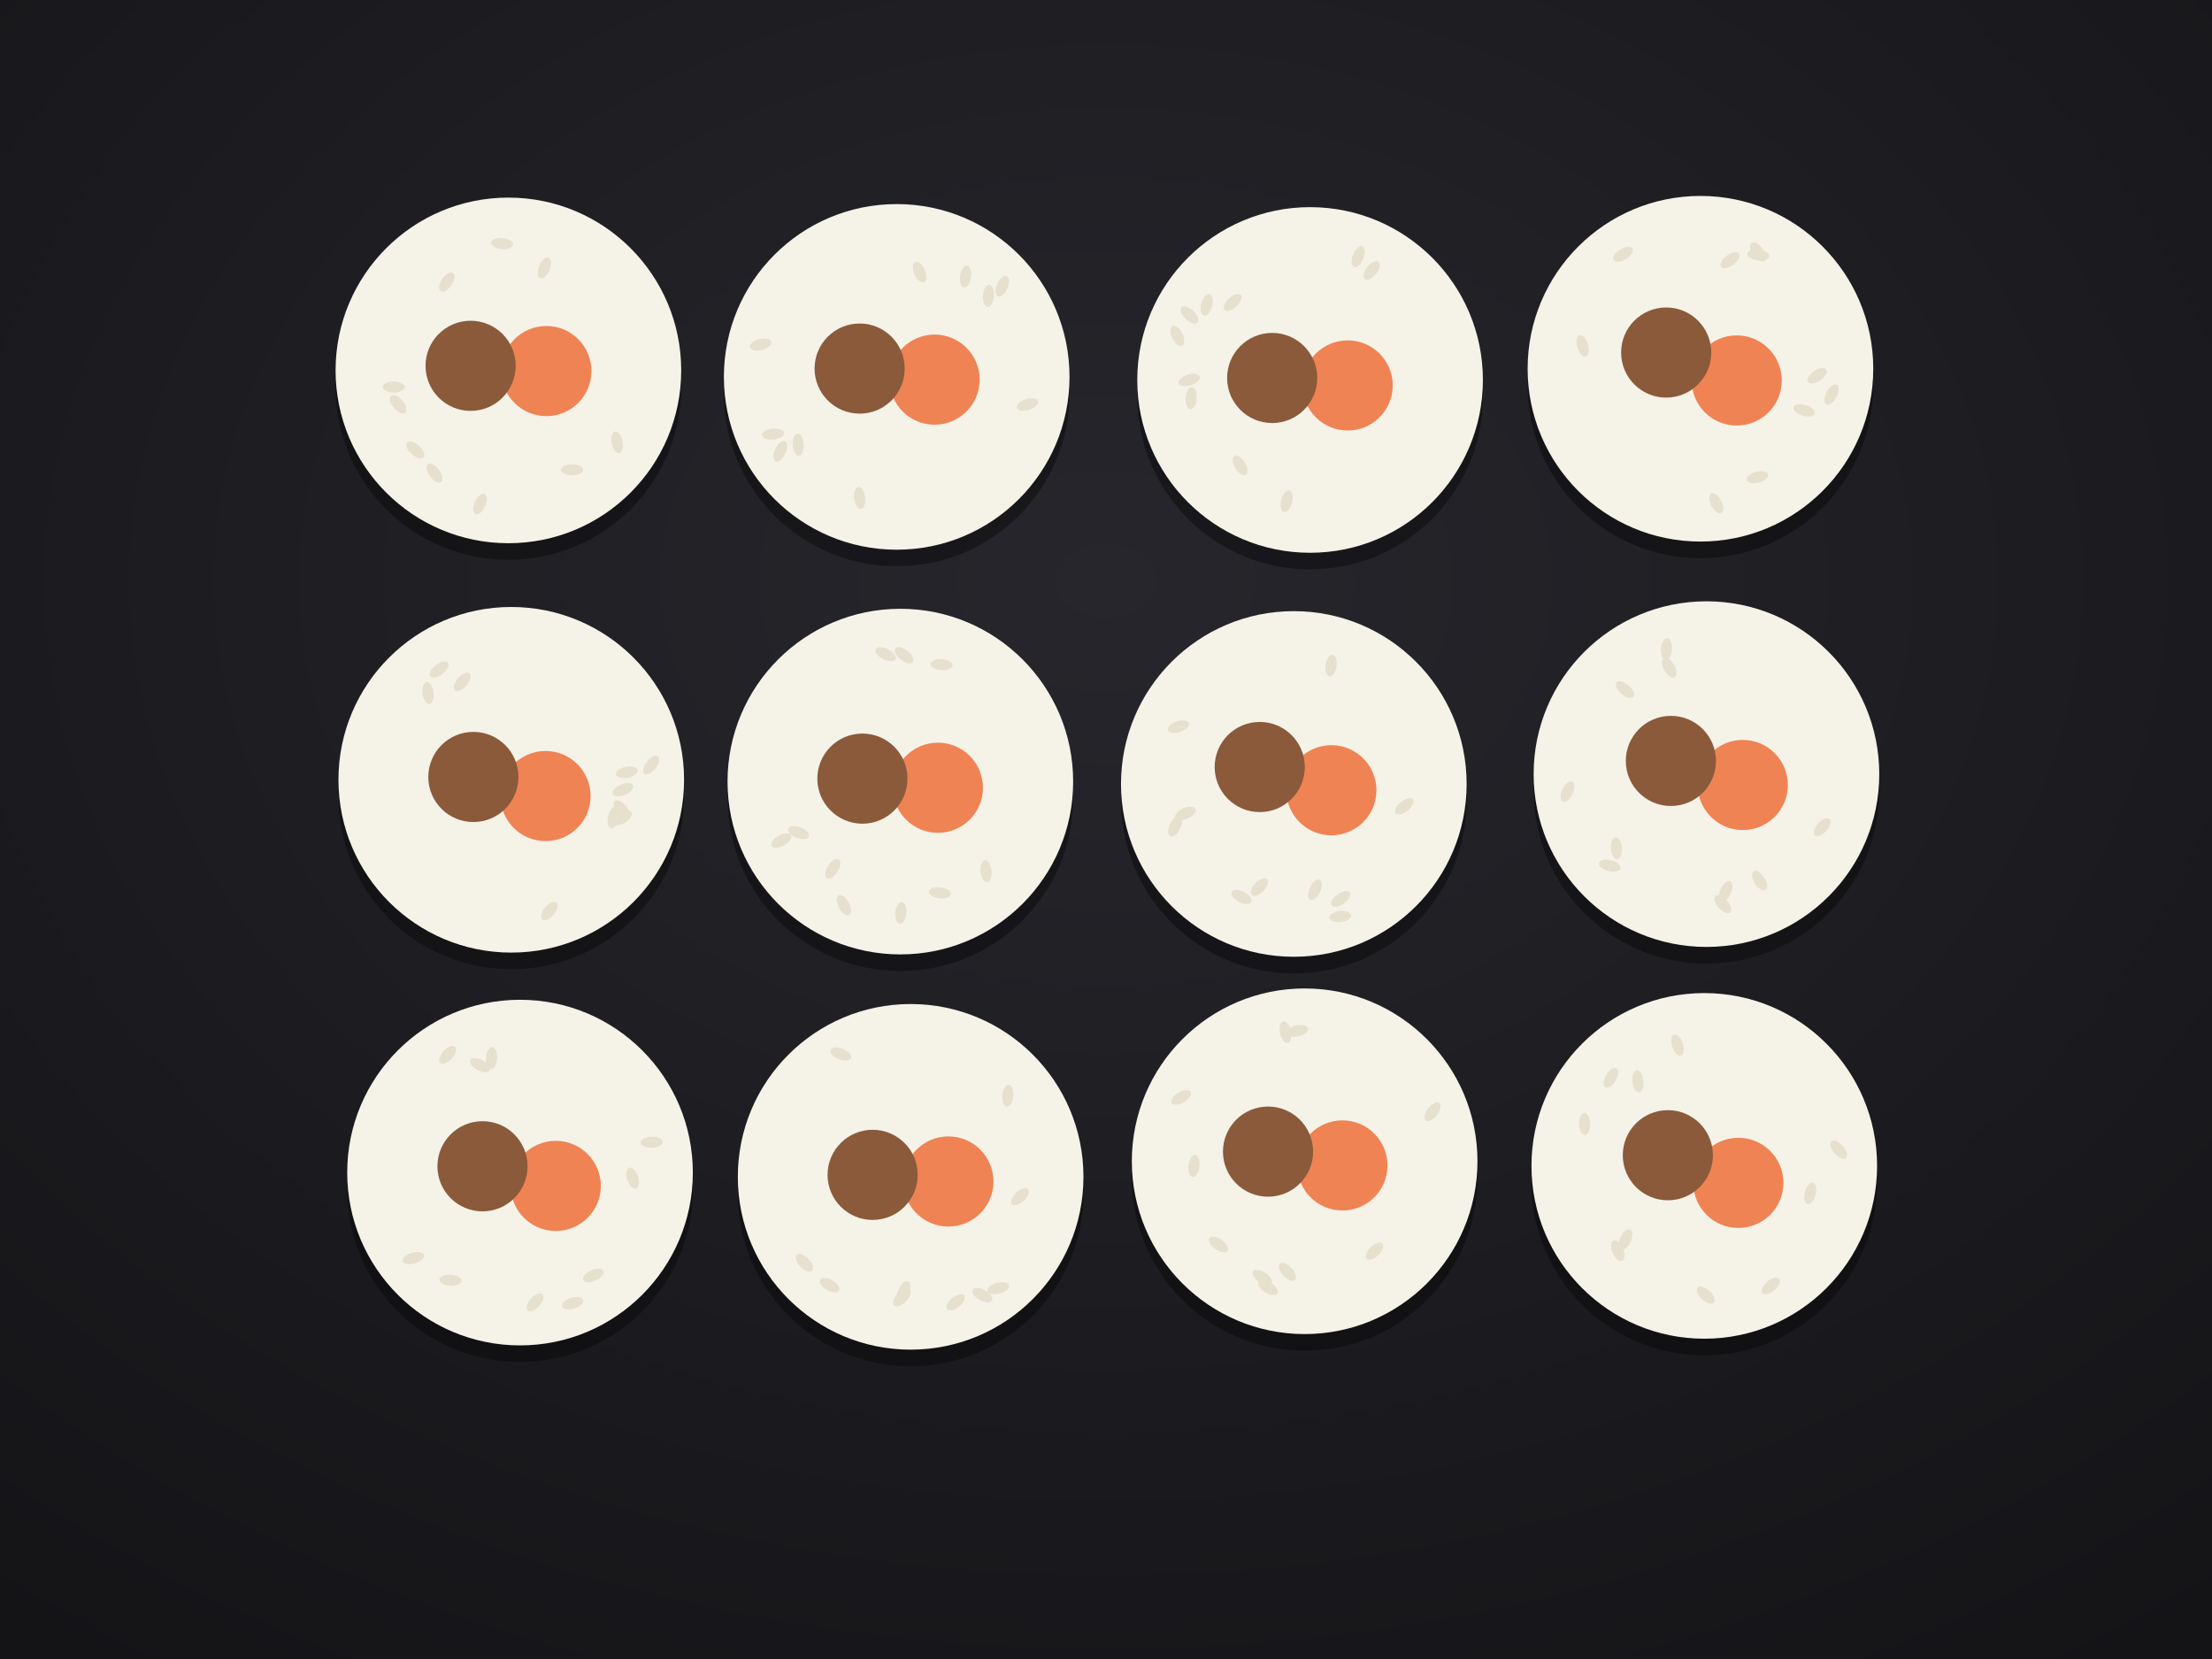
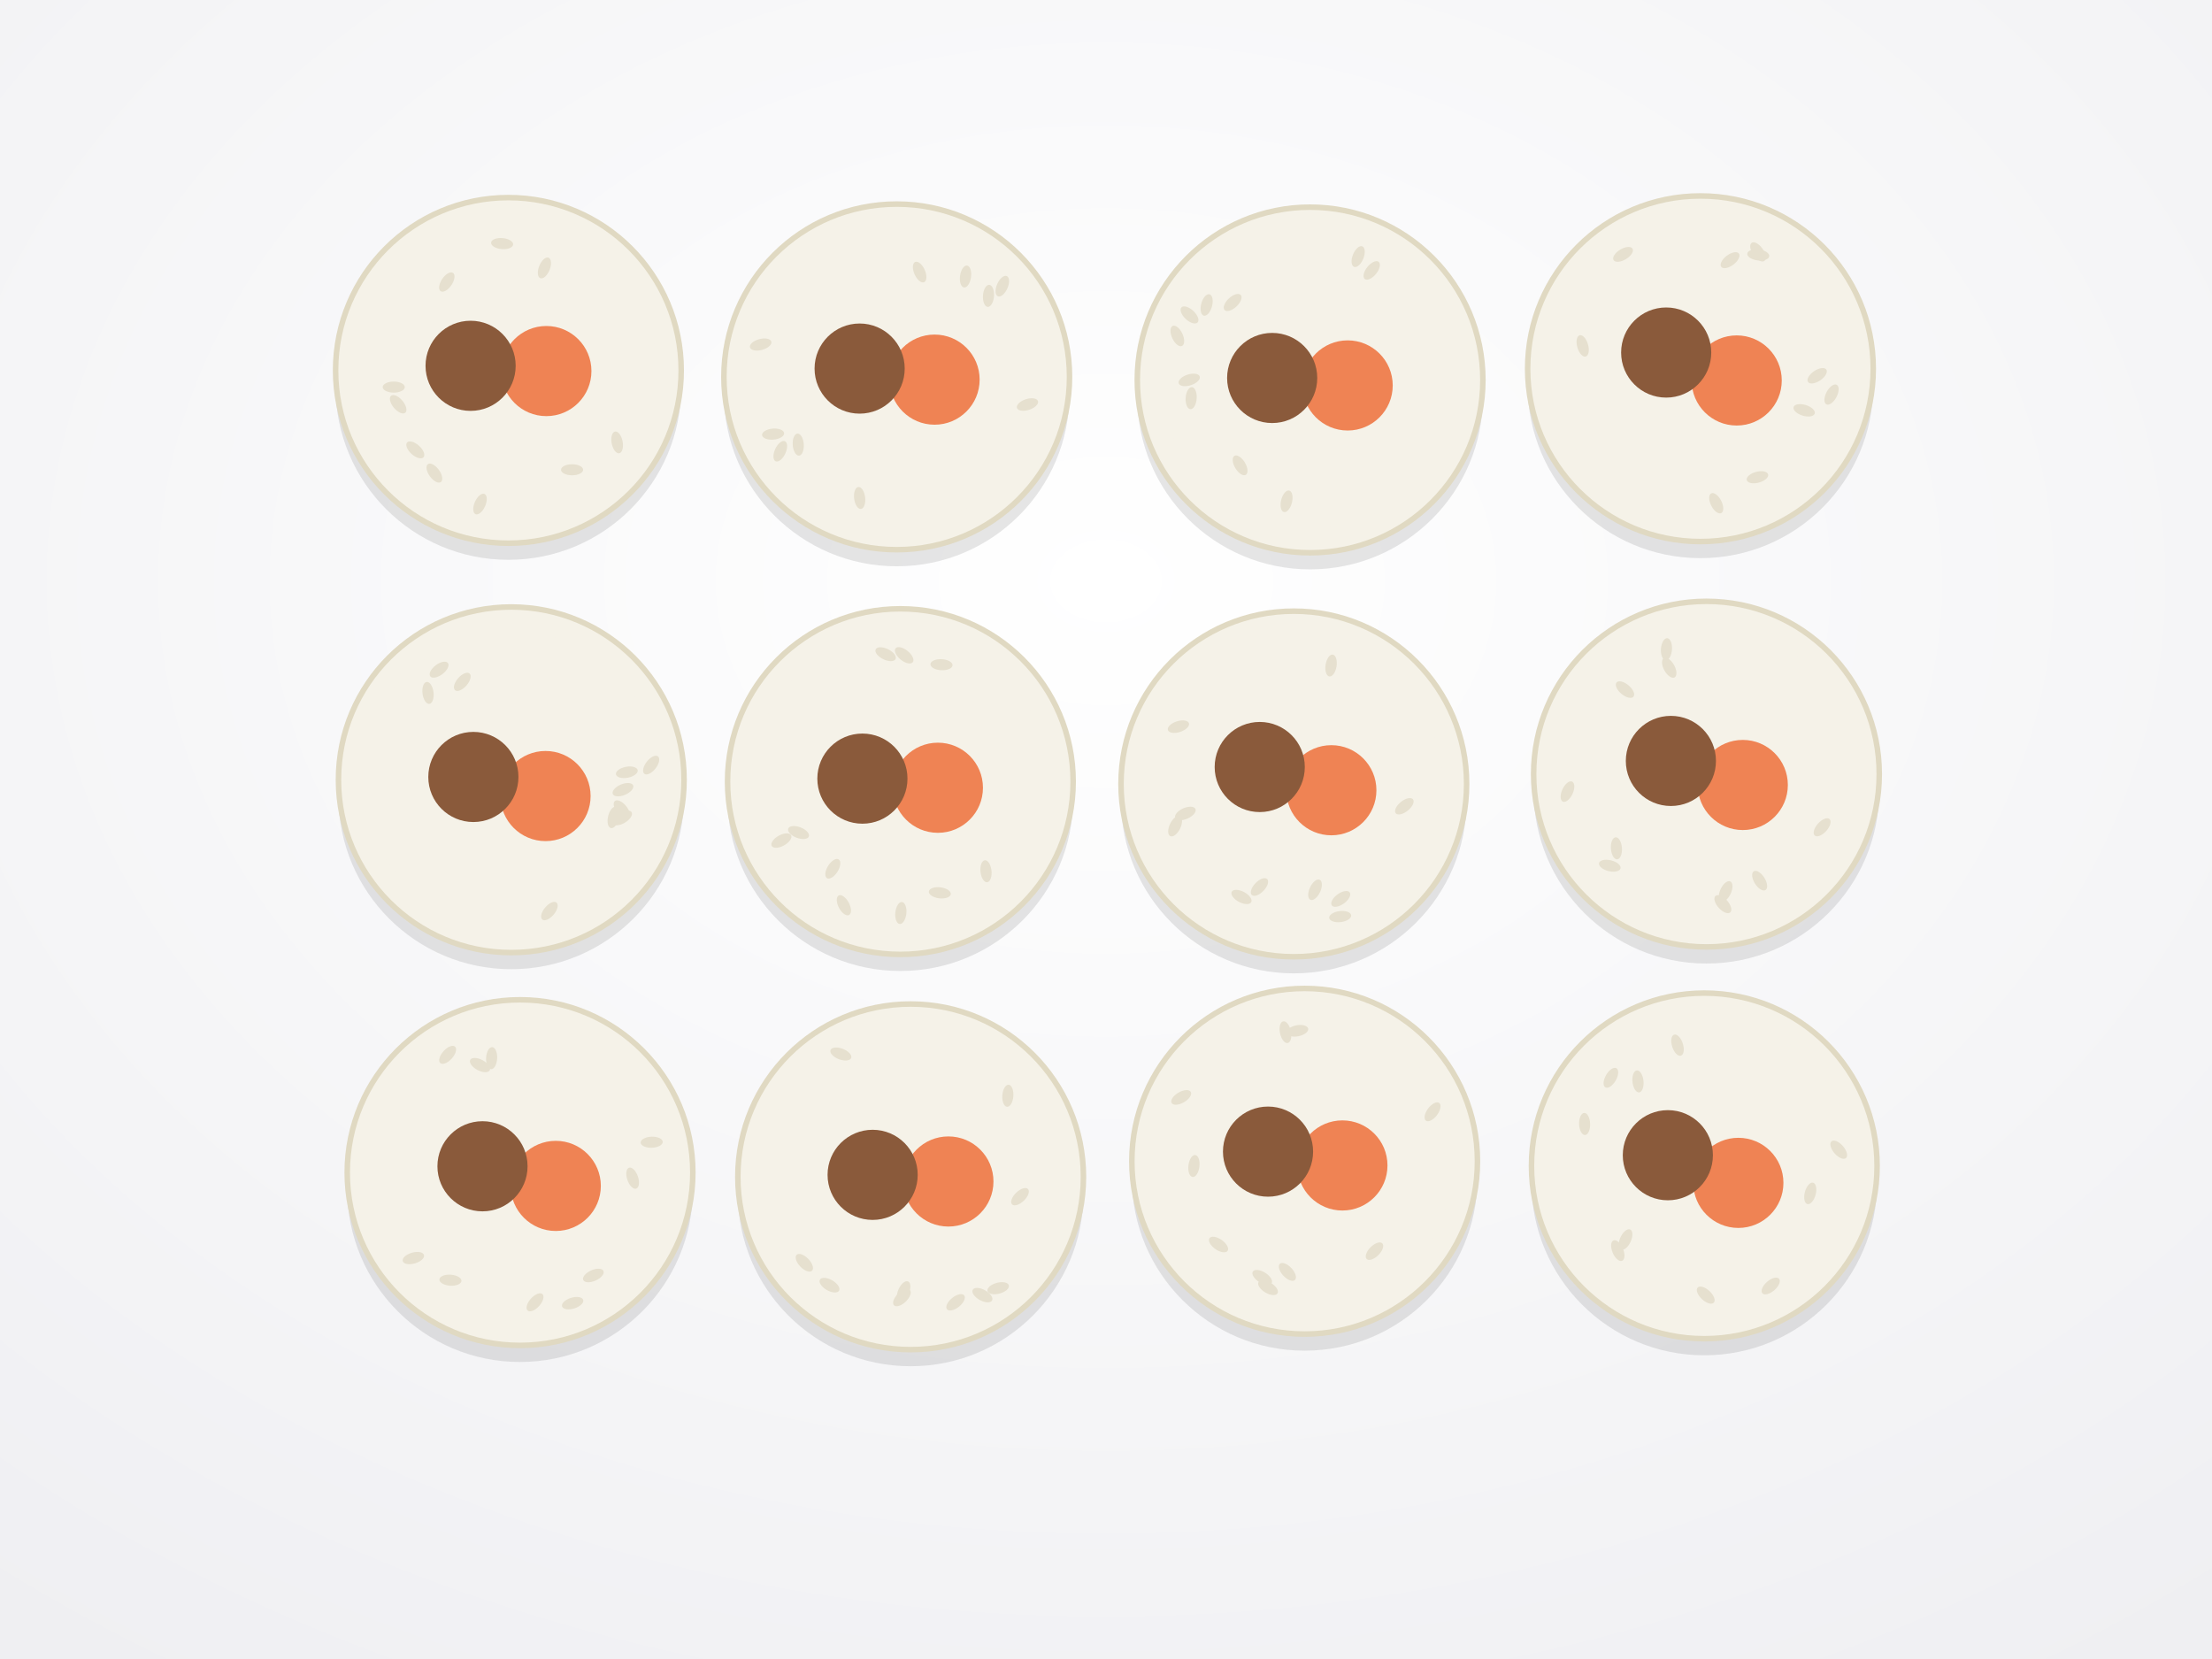
<svg xmlns="http://www.w3.org/2000/svg" viewBox="0 0 800 600">
  <defs>
    <radialGradient id="bg-duet-set" cx="50%" cy="35%" r="80%">
-       <stop offset="0%" stop-color="#26262c" />
-       <stop offset="100%" stop-color="#141417" />
+       <stop offset="0%" stop-color="#ffffff" />
+       <stop offset="100%" stop-color="#efeff2" />
    </radialGradient>
  </defs>
  <rect width="800" height="600" fill="url(#bg-duet-set)" />
-   <circle cx="183.869" cy="139.963" r="62.5" fill="#000" opacity="0.35" />
-   <circle cx="183.869" cy="133.963" r="62.5" fill="#f5f2e8" />
+   <circle cx="183.869" cy="139.963" r="62.5" fill="#000" opacity="0.1" />
+   <circle cx="183.869" cy="133.963" r="62.5" fill="#f5f2e8" stroke="#e0d9c2" stroke-width="2" />
  <circle cx="183.869" cy="133.963" r="53.75" fill="#f5f2e8" />
  <ellipse cx="144.0" cy="146.2" rx="4" ry="2" fill="#e6e0cf" transform="rotate(50 144.0 146.2)" />
  <ellipse cx="142.4" cy="140.0" rx="4" ry="2" fill="#e6e0cf" transform="rotate(180 142.4 140.0)" />
  <ellipse cx="196.9" cy="96.9" rx="4" ry="2" fill="#e6e0cf" transform="rotate(112 196.9 96.9)" />
  <ellipse cx="223.2" cy="160.0" rx="4" ry="2" fill="#e6e0cf" transform="rotate(79 223.2 160.0)" />
  <ellipse cx="150.2" cy="162.7" rx="4" ry="2" fill="#e6e0cf" transform="rotate(42 150.2 162.7)" />
  <ellipse cx="157.1" cy="171.1" rx="4" ry="2" fill="#e6e0cf" transform="rotate(54 157.1 171.1)" />
  <ellipse cx="173.6" cy="182.3" rx="4" ry="2" fill="#e6e0cf" transform="rotate(114 173.6 182.3)" />
  <ellipse cx="206.9" cy="169.9" rx="4" ry="2" fill="#e6e0cf" transform="rotate(0 206.9 169.9)" />
  <ellipse cx="181.6" cy="88.1" rx="4" ry="2" fill="#e6e0cf" transform="rotate(5 181.6 88.1)" />
  <ellipse cx="161.6" cy="102.0" rx="4" ry="2" fill="#e6e0cf" transform="rotate(124 161.6 102.0)" />
  <circle cx="197.6" cy="134.2" r="16.3" fill="#ef8354" />
  <circle cx="170.2" cy="132.3" r="16.3" fill="#8a5a3b" />
-   <circle cx="324.305" cy="142.308" r="62.5" fill="#000" opacity="0.35" />
-   <circle cx="324.305" cy="136.308" r="62.5" fill="#f5f2e8" />
+   <circle cx="324.305" cy="142.308" r="62.5" fill="#000" opacity="0.1" />
+   <circle cx="324.305" cy="136.308" r="62.5" fill="#f5f2e8" stroke="#e0d9c2" stroke-width="2" />
  <circle cx="324.305" cy="136.308" r="53.75" fill="#f5f2e8" />
  <ellipse cx="282.2" cy="163.2" rx="4" ry="2" fill="#e6e0cf" transform="rotate(115 282.2 163.2)" />
  <ellipse cx="310.9" cy="180.1" rx="4" ry="2" fill="#e6e0cf" transform="rotate(83 310.9 180.1)" />
  <ellipse cx="279.6" cy="157.0" rx="4" ry="2" fill="#e6e0cf" transform="rotate(175 279.6 157.0)" />
  <ellipse cx="362.5" cy="103.5" rx="4" ry="2" fill="#e6e0cf" transform="rotate(114 362.5 103.5)" />
  <ellipse cx="349.2" cy="100.0" rx="4" ry="2" fill="#e6e0cf" transform="rotate(98 349.2 100.0)" />
  <ellipse cx="288.7" cy="160.8" rx="4" ry="2" fill="#e6e0cf" transform="rotate(86 288.7 160.8)" />
  <ellipse cx="275.1" cy="124.6" rx="4" ry="2" fill="#e6e0cf" transform="rotate(165 275.1 124.6)" />
  <ellipse cx="371.6" cy="146.3" rx="4" ry="2" fill="#e6e0cf" transform="rotate(162 371.6 146.3)" />
  <ellipse cx="357.5" cy="107.0" rx="4" ry="2" fill="#e6e0cf" transform="rotate(94 357.5 107.0)" />
  <ellipse cx="332.6" cy="98.4" rx="4" ry="2" fill="#e6e0cf" transform="rotate(66 332.6 98.4)" />
  <circle cx="338.0" cy="137.3" r="16.3" fill="#ef8354" />
  <circle cx="310.9" cy="133.3" r="16.3" fill="#8a5a3b" />
-   <circle cx="473.809" cy="143.419" r="62.5" fill="#000" opacity="0.35" />
-   <circle cx="473.809" cy="137.419" r="62.5" fill="#f5f2e8" />
+   <circle cx="473.809" cy="143.419" r="62.5" fill="#000" opacity="0.1" />
+   <circle cx="473.809" cy="137.419" r="62.5" fill="#f5f2e8" stroke="#e0d9c2" stroke-width="2" />
  <circle cx="473.809" cy="137.419" r="53.75" fill="#f5f2e8" />
  <ellipse cx="445.8" cy="109.4" rx="4" ry="2" fill="#e6e0cf" transform="rotate(137 445.8 109.4)" />
  <ellipse cx="491.2" cy="92.8" rx="4" ry="2" fill="#e6e0cf" transform="rotate(112 491.2 92.8)" />
  <ellipse cx="465.3" cy="181.3" rx="4" ry="2" fill="#e6e0cf" transform="rotate(104 465.3 181.3)" />
  <ellipse cx="430.8" cy="144.0" rx="4" ry="2" fill="#e6e0cf" transform="rotate(94 430.8 144.0)" />
  <ellipse cx="436.4" cy="110.3" rx="4" ry="2" fill="#e6e0cf" transform="rotate(105 436.4 110.3)" />
  <ellipse cx="448.5" cy="168.3" rx="4" ry="2" fill="#e6e0cf" transform="rotate(59 448.5 168.3)" />
  <ellipse cx="425.8" cy="121.5" rx="4" ry="2" fill="#e6e0cf" transform="rotate(65 425.8 121.5)" />
  <ellipse cx="496.1" cy="97.8" rx="4" ry="2" fill="#e6e0cf" transform="rotate(129 496.1 97.8)" />
  <ellipse cx="430.1" cy="137.4" rx="4" ry="2" fill="#e6e0cf" transform="rotate(162 430.1 137.4)" />
  <ellipse cx="430.2" cy="113.9" rx="4" ry="2" fill="#e6e0cf" transform="rotate(43 430.2 113.9)" />
  <circle cx="487.4" cy="139.4" r="16.3" fill="#ef8354" />
  <circle cx="460.1" cy="136.7" r="16.3" fill="#8a5a3b" />
-   <circle cx="614.989" cy="139.362" r="62.5" fill="#000" opacity="0.35" />
-   <circle cx="614.989" cy="133.362" r="62.5" fill="#f5f2e8" />
+   <circle cx="614.989" cy="139.362" r="62.5" fill="#000" opacity="0.1" />
+   <circle cx="614.989" cy="133.362" r="62.5" fill="#f5f2e8" stroke="#e0d9c2" stroke-width="2" />
  <circle cx="614.989" cy="133.362" r="53.75" fill="#f5f2e8" />
  <ellipse cx="587.0" cy="92.0" rx="4" ry="2" fill="#e6e0cf" transform="rotate(149 587.0 92.0)" />
  <ellipse cx="662.4" cy="142.7" rx="4" ry="2" fill="#e6e0cf" transform="rotate(118 662.4 142.7)" />
  <ellipse cx="635.9" cy="92.2" rx="4" ry="2" fill="#e6e0cf" transform="rotate(7 635.9 92.2)" />
  <ellipse cx="635.8" cy="91.1" rx="4" ry="2" fill="#e6e0cf" transform="rotate(55 635.8 91.1)" />
  <ellipse cx="657.2" cy="135.9" rx="4" ry="2" fill="#e6e0cf" transform="rotate(146 657.2 135.9)" />
  <ellipse cx="625.7" cy="94.1" rx="4" ry="2" fill="#e6e0cf" transform="rotate(143 625.7 94.1)" />
  <ellipse cx="652.5" cy="148.4" rx="4" ry="2" fill="#e6e0cf" transform="rotate(17 652.5 148.4)" />
  <ellipse cx="635.6" cy="172.6" rx="4" ry="2" fill="#e6e0cf" transform="rotate(165 635.6 172.6)" />
  <ellipse cx="572.4" cy="125.1" rx="4" ry="2" fill="#e6e0cf" transform="rotate(74 572.4 125.1)" />
  <ellipse cx="620.7" cy="182.0" rx="4" ry="2" fill="#e6e0cf" transform="rotate(63 620.7 182.0)" />
  <circle cx="628.1" cy="137.6" r="16.3" fill="#ef8354" />
  <circle cx="602.6" cy="127.5" r="16.3" fill="#8a5a3b" />
-   <circle cx="184.906" cy="288.02" r="62.5" fill="#000" opacity="0.35" />
-   <circle cx="184.906" cy="282.02" r="62.5" fill="#f5f2e8" />
+   <circle cx="184.906" cy="288.02" r="62.5" fill="#000" opacity="0.1" />
+   <circle cx="184.906" cy="282.02" r="62.5" fill="#f5f2e8" stroke="#e0d9c2" stroke-width="2" />
  <circle cx="184.906" cy="282.02" r="53.75" fill="#f5f2e8" />
  <ellipse cx="154.8" cy="250.6" rx="4" ry="2" fill="#e6e0cf" transform="rotate(83 154.8 250.6)" />
  <ellipse cx="225.3" cy="285.6" rx="4" ry="2" fill="#e6e0cf" transform="rotate(157 225.3 285.6)" />
  <ellipse cx="221.9" cy="295.6" rx="4" ry="2" fill="#e6e0cf" transform="rotate(104 221.9 295.6)" />
  <ellipse cx="158.8" cy="242.2" rx="4" ry="2" fill="#e6e0cf" transform="rotate(143 158.8 242.2)" />
  <ellipse cx="167.2" cy="246.6" rx="4" ry="2" fill="#e6e0cf" transform="rotate(131 167.2 246.6)" />
  <ellipse cx="235.5" cy="276.7" rx="4" ry="2" fill="#e6e0cf" transform="rotate(128 235.5 276.7)" />
  <ellipse cx="226.7" cy="279.3" rx="4" ry="2" fill="#e6e0cf" transform="rotate(169 226.7 279.3)" />
  <ellipse cx="224.9" cy="292.8" rx="4" ry="2" fill="#e6e0cf" transform="rotate(51 224.9 292.8)" />
  <ellipse cx="225.0" cy="295.8" rx="4" ry="2" fill="#e6e0cf" transform="rotate(149 225.0 295.8)" />
  <ellipse cx="198.7" cy="329.5" rx="4" ry="2" fill="#e6e0cf" transform="rotate(130 198.7 329.5)" />
  <circle cx="197.3" cy="287.9" r="16.3" fill="#ef8354" />
  <circle cx="171.2" cy="281.0" r="16.3" fill="#8a5a3b" />
-   <circle cx="325.624" cy="288.675" r="62.5" fill="#000" opacity="0.35" />
-   <circle cx="325.624" cy="282.675" r="62.5" fill="#f5f2e8" />
+   <circle cx="325.624" cy="288.675" r="62.5" fill="#000" opacity="0.1" />
+   <circle cx="325.624" cy="282.675" r="62.5" fill="#f5f2e8" stroke="#e0d9c2" stroke-width="2" />
  <circle cx="325.624" cy="282.675" r="53.75" fill="#f5f2e8" />
  <ellipse cx="356.6" cy="315.1" rx="4" ry="2" fill="#e6e0cf" transform="rotate(84 356.6 315.1)" />
  <ellipse cx="305.2" cy="327.4" rx="4" ry="2" fill="#e6e0cf" transform="rotate(62 305.2 327.4)" />
  <ellipse cx="325.8" cy="330.2" rx="4" ry="2" fill="#e6e0cf" transform="rotate(96 325.8 330.2)" />
  <ellipse cx="282.6" cy="304.0" rx="4" ry="2" fill="#e6e0cf" transform="rotate(151 282.6 304.0)" />
  <ellipse cx="301.2" cy="314.2" rx="4" ry="2" fill="#e6e0cf" transform="rotate(122 301.2 314.2)" />
  <ellipse cx="339.9" cy="322.9" rx="4" ry="2" fill="#e6e0cf" transform="rotate(7 339.9 322.9)" />
  <ellipse cx="288.8" cy="301.1" rx="4" ry="2" fill="#e6e0cf" transform="rotate(21 288.8 301.1)" />
  <ellipse cx="340.5" cy="240.4" rx="4" ry="2" fill="#e6e0cf" transform="rotate(3 340.5 240.4)" />
  <ellipse cx="320.3" cy="236.6" rx="4" ry="2" fill="#e6e0cf" transform="rotate(26 320.3 236.6)" />
  <ellipse cx="327.0" cy="237.0" rx="4" ry="2" fill="#e6e0cf" transform="rotate(39 327.0 237.0)" />
  <circle cx="339.2" cy="284.9" r="16.3" fill="#ef8354" />
  <circle cx="311.9" cy="281.6" r="16.3" fill="#8a5a3b" />
-   <circle cx="467.926" cy="289.53" r="62.5" fill="#000" opacity="0.35" />
-   <circle cx="467.926" cy="283.53" r="62.5" fill="#f5f2e8" />
+   <circle cx="467.926" cy="289.53" r="62.5" fill="#000" opacity="0.1" />
+   <circle cx="467.926" cy="283.53" r="62.5" fill="#f5f2e8" stroke="#e0d9c2" stroke-width="2" />
  <circle cx="467.926" cy="283.53" r="53.75" fill="#f5f2e8" />
  <ellipse cx="455.5" cy="320.8" rx="4" ry="2" fill="#e6e0cf" transform="rotate(134 455.5 320.8)" />
  <ellipse cx="449.0" cy="324.4" rx="4" ry="2" fill="#e6e0cf" transform="rotate(28 449.0 324.4)" />
  <ellipse cx="425.0" cy="298.8" rx="4" ry="2" fill="#e6e0cf" transform="rotate(116 425.0 298.8)" />
  <ellipse cx="428.7" cy="294.2" rx="4" ry="2" fill="#e6e0cf" transform="rotate(156 428.7 294.2)" />
  <ellipse cx="507.9" cy="291.6" rx="4" ry="2" fill="#e6e0cf" transform="rotate(141 507.9 291.6)" />
  <ellipse cx="484.7" cy="331.5" rx="4" ry="2" fill="#e6e0cf" transform="rotate(173 484.7 331.5)" />
  <ellipse cx="481.4" cy="240.7" rx="4" ry="2" fill="#e6e0cf" transform="rotate(99 481.4 240.7)" />
  <ellipse cx="426.2" cy="262.8" rx="4" ry="2" fill="#e6e0cf" transform="rotate(162 426.2 262.8)" />
  <ellipse cx="484.9" cy="325.1" rx="4" ry="2" fill="#e6e0cf" transform="rotate(144 484.9 325.1)" />
  <ellipse cx="475.6" cy="321.8" rx="4" ry="2" fill="#e6e0cf" transform="rotate(115 475.6 321.8)" />
  <circle cx="481.5" cy="285.8" r="16.3" fill="#ef8354" />
  <circle cx="455.6" cy="277.4" r="16.3" fill="#8a5a3b" />
-   <circle cx="617.16" cy="285.972" r="62.5" fill="#000" opacity="0.35" />
-   <circle cx="617.16" cy="279.972" r="62.5" fill="#f5f2e8" />
+   <circle cx="617.16" cy="285.972" r="62.5" fill="#000" opacity="0.1" />
+   <circle cx="617.16" cy="279.972" r="62.5" fill="#f5f2e8" stroke="#e0d9c2" stroke-width="2" />
  <circle cx="617.16" cy="279.972" r="53.75" fill="#f5f2e8" />
  <ellipse cx="624.1" cy="322.4" rx="4" ry="2" fill="#e6e0cf" transform="rotate(115 624.1 322.4)" />
  <ellipse cx="602.7" cy="234.8" rx="4" ry="2" fill="#e6e0cf" transform="rotate(94 602.7 234.8)" />
  <ellipse cx="566.9" cy="286.3" rx="4" ry="2" fill="#e6e0cf" transform="rotate(115 566.9 286.3)" />
  <ellipse cx="584.6" cy="306.8" rx="4" ry="2" fill="#e6e0cf" transform="rotate(86 584.6 306.8)" />
  <ellipse cx="659.0" cy="299.2" rx="4" ry="2" fill="#e6e0cf" transform="rotate(132 659.0 299.2)" />
  <ellipse cx="636.4" cy="318.5" rx="4" ry="2" fill="#e6e0cf" transform="rotate(58 636.4 318.5)" />
  <ellipse cx="603.7" cy="241.5" rx="4" ry="2" fill="#e6e0cf" transform="rotate(61 603.7 241.5)" />
  <ellipse cx="582.2" cy="313.1" rx="4" ry="2" fill="#e6e0cf" transform="rotate(14 582.2 313.1)" />
  <ellipse cx="623.1" cy="327.0" rx="4" ry="2" fill="#e6e0cf" transform="rotate(48 623.1 327.0)" />
  <ellipse cx="587.7" cy="249.4" rx="4" ry="2" fill="#e6e0cf" transform="rotate(40 587.7 249.4)" />
  <circle cx="630.3" cy="283.9" r="16.3" fill="#ef8354" />
  <circle cx="604.3" cy="275.2" r="16.3" fill="#8a5a3b" />
-   <circle cx="188.074" cy="430.081" r="62.5" fill="#000" opacity="0.35" />
-   <circle cx="188.074" cy="424.081" r="62.5" fill="#f5f2e8" />
+   <circle cx="188.074" cy="430.081" r="62.5" fill="#000" opacity="0.1" />
+   <circle cx="188.074" cy="424.081" r="62.5" fill="#f5f2e8" stroke="#e0d9c2" stroke-width="2" />
  <circle cx="188.074" cy="424.081" r="53.75" fill="#f5f2e8" />
  <ellipse cx="161.9" cy="381.5" rx="4" ry="2" fill="#e6e0cf" transform="rotate(132 161.9 381.5)" />
  <ellipse cx="214.6" cy="461.3" rx="4" ry="2" fill="#e6e0cf" transform="rotate(156 214.6 461.3)" />
  <ellipse cx="173.6" cy="385.2" rx="4" ry="2" fill="#e6e0cf" transform="rotate(28 173.6 385.2)" />
  <ellipse cx="162.9" cy="463.0" rx="4" ry="2" fill="#e6e0cf" transform="rotate(4 162.9 463.0)" />
  <ellipse cx="149.5" cy="455.0" rx="4" ry="2" fill="#e6e0cf" transform="rotate(164 149.5 455.0)" />
  <ellipse cx="207.1" cy="471.3" rx="4" ry="2" fill="#e6e0cf" transform="rotate(163 207.1 471.3)" />
  <ellipse cx="193.5" cy="471.0" rx="4" ry="2" fill="#e6e0cf" transform="rotate(132 193.5 471.0)" />
  <ellipse cx="177.8" cy="382.7" rx="4" ry="2" fill="#e6e0cf" transform="rotate(93 177.8 382.7)" />
  <ellipse cx="228.8" cy="426.1" rx="4" ry="2" fill="#e6e0cf" transform="rotate(71 228.8 426.1)" />
  <ellipse cx="235.7" cy="413.1" rx="4" ry="2" fill="#e6e0cf" transform="rotate(178 235.7 413.1)" />
  <circle cx="201.0" cy="428.9" r="16.3" fill="#ef8354" />
  <circle cx="174.5" cy="421.8" r="16.3" fill="#8a5a3b" />
-   <circle cx="329.345" cy="431.618" r="62.5" fill="#000" opacity="0.35" />
-   <circle cx="329.345" cy="425.618" r="62.5" fill="#f5f2e8" />
+   <circle cx="329.345" cy="431.618" r="62.5" fill="#000" opacity="0.1" />
+   <circle cx="329.345" cy="425.618" r="62.5" fill="#f5f2e8" stroke="#e0d9c2" stroke-width="2" />
  <circle cx="329.345" cy="425.618" r="53.75" fill="#f5f2e8" />
  <ellipse cx="300.0" cy="464.8" rx="4" ry="2" fill="#e6e0cf" transform="rotate(30 300.0 464.8)" />
  <ellipse cx="304.1" cy="381.2" rx="4" ry="2" fill="#e6e0cf" transform="rotate(21 304.1 381.2)" />
  <ellipse cx="364.5" cy="396.3" rx="4" ry="2" fill="#e6e0cf" transform="rotate(94 364.5 396.3)" />
  <ellipse cx="290.9" cy="456.7" rx="4" ry="2" fill="#e6e0cf" transform="rotate(46 290.9 456.7)" />
  <ellipse cx="326.2" cy="469.3" rx="4" ry="2" fill="#e6e0cf" transform="rotate(136 326.2 469.3)" />
  <ellipse cx="368.9" cy="432.8" rx="4" ry="2" fill="#e6e0cf" transform="rotate(136 368.9 432.8)" />
  <ellipse cx="326.8" cy="467.1" rx="4" ry="2" fill="#e6e0cf" transform="rotate(114 326.8 467.1)" />
  <ellipse cx="361.0" cy="465.9" rx="4" ry="2" fill="#e6e0cf" transform="rotate(165 361.0 465.9)" />
  <ellipse cx="355.3" cy="468.4" rx="4" ry="2" fill="#e6e0cf" transform="rotate(29 355.3 468.4)" />
  <ellipse cx="345.6" cy="471.0" rx="4" ry="2" fill="#e6e0cf" transform="rotate(141 345.6 471.0)" />
  <circle cx="343.0" cy="427.3" r="16.3" fill="#ef8354" />
  <circle cx="315.6" cy="424.9" r="16.3" fill="#8a5a3b" />
-   <circle cx="471.844" cy="425.986" r="62.5" fill="#000" opacity="0.35" />
-   <circle cx="471.844" cy="419.986" r="62.5" fill="#f5f2e8" />
+   <circle cx="471.844" cy="425.986" r="62.5" fill="#000" opacity="0.1" />
+   <circle cx="471.844" cy="419.986" r="62.5" fill="#f5f2e8" stroke="#e0d9c2" stroke-width="2" />
  <circle cx="471.844" cy="419.986" r="53.75" fill="#f5f2e8" />
  <ellipse cx="465.6" cy="460.0" rx="4" ry="2" fill="#e6e0cf" transform="rotate(47 465.6 460.0)" />
  <ellipse cx="456.5" cy="462.0" rx="4" ry="2" fill="#e6e0cf" transform="rotate(32 456.5 462.0)" />
  <ellipse cx="464.9" cy="373.3" rx="4" ry="2" fill="#e6e0cf" transform="rotate(78 464.9 373.3)" />
  <ellipse cx="469.2" cy="372.8" rx="4" ry="2" fill="#e6e0cf" transform="rotate(169 469.2 372.8)" />
  <ellipse cx="431.8" cy="421.7" rx="4" ry="2" fill="#e6e0cf" transform="rotate(97 431.8 421.7)" />
  <ellipse cx="458.6" cy="465.7" rx="4" ry="2" fill="#e6e0cf" transform="rotate(31 458.6 465.7)" />
  <ellipse cx="440.7" cy="450.1" rx="4" ry="2" fill="#e6e0cf" transform="rotate(35 440.7 450.1)" />
  <ellipse cx="427.2" cy="396.9" rx="4" ry="2" fill="#e6e0cf" transform="rotate(150 427.2 396.9)" />
  <ellipse cx="518.1" cy="402.1" rx="4" ry="2" fill="#e6e0cf" transform="rotate(127 518.1 402.1)" />
  <ellipse cx="497.1" cy="452.5" rx="4" ry="2" fill="#e6e0cf" transform="rotate(135 497.1 452.5)" />
  <circle cx="485.5" cy="421.5" r="16.3" fill="#ef8354" />
  <circle cx="458.6" cy="416.5" r="16.3" fill="#8a5a3b" />
-   <circle cx="616.375" cy="427.662" r="62.5" fill="#000" opacity="0.35" />
-   <circle cx="616.375" cy="421.662" r="62.5" fill="#f5f2e8" />
+   <circle cx="616.375" cy="427.662" r="62.5" fill="#000" opacity="0.1" />
+   <circle cx="616.375" cy="421.662" r="62.5" fill="#f5f2e8" stroke="#e0d9c2" stroke-width="2" />
  <circle cx="616.375" cy="421.662" r="53.75" fill="#f5f2e8" />
  <ellipse cx="592.4" cy="391.1" rx="4" ry="2" fill="#e6e0cf" transform="rotate(84 592.4 391.1)" />
  <ellipse cx="587.9" cy="448.3" rx="4" ry="2" fill="#e6e0cf" transform="rotate(115 587.9 448.3)" />
  <ellipse cx="654.7" cy="431.6" rx="4" ry="2" fill="#e6e0cf" transform="rotate(105 654.7 431.6)" />
  <ellipse cx="582.6" cy="389.8" rx="4" ry="2" fill="#e6e0cf" transform="rotate(120 582.6 389.8)" />
  <ellipse cx="616.9" cy="468.4" rx="4" ry="2" fill="#e6e0cf" transform="rotate(43 616.9 468.4)" />
  <ellipse cx="573.1" cy="406.5" rx="4" ry="2" fill="#e6e0cf" transform="rotate(88 573.1 406.5)" />
  <ellipse cx="640.4" cy="465.1" rx="4" ry="2" fill="#e6e0cf" transform="rotate(139 640.4 465.1)" />
  <ellipse cx="585.1" cy="452.3" rx="4" ry="2" fill="#e6e0cf" transform="rotate(67 585.1 452.3)" />
  <ellipse cx="665.0" cy="415.8" rx="4" ry="2" fill="#e6e0cf" transform="rotate(49 665.0 415.8)" />
  <ellipse cx="606.7" cy="378.0" rx="4" ry="2" fill="#e6e0cf" transform="rotate(72 606.7 378.0)" />
  <circle cx="628.7" cy="427.8" r="16.3" fill="#ef8354" />
  <circle cx="603.2" cy="417.8" r="16.3" fill="#8a5a3b" />
</svg>
